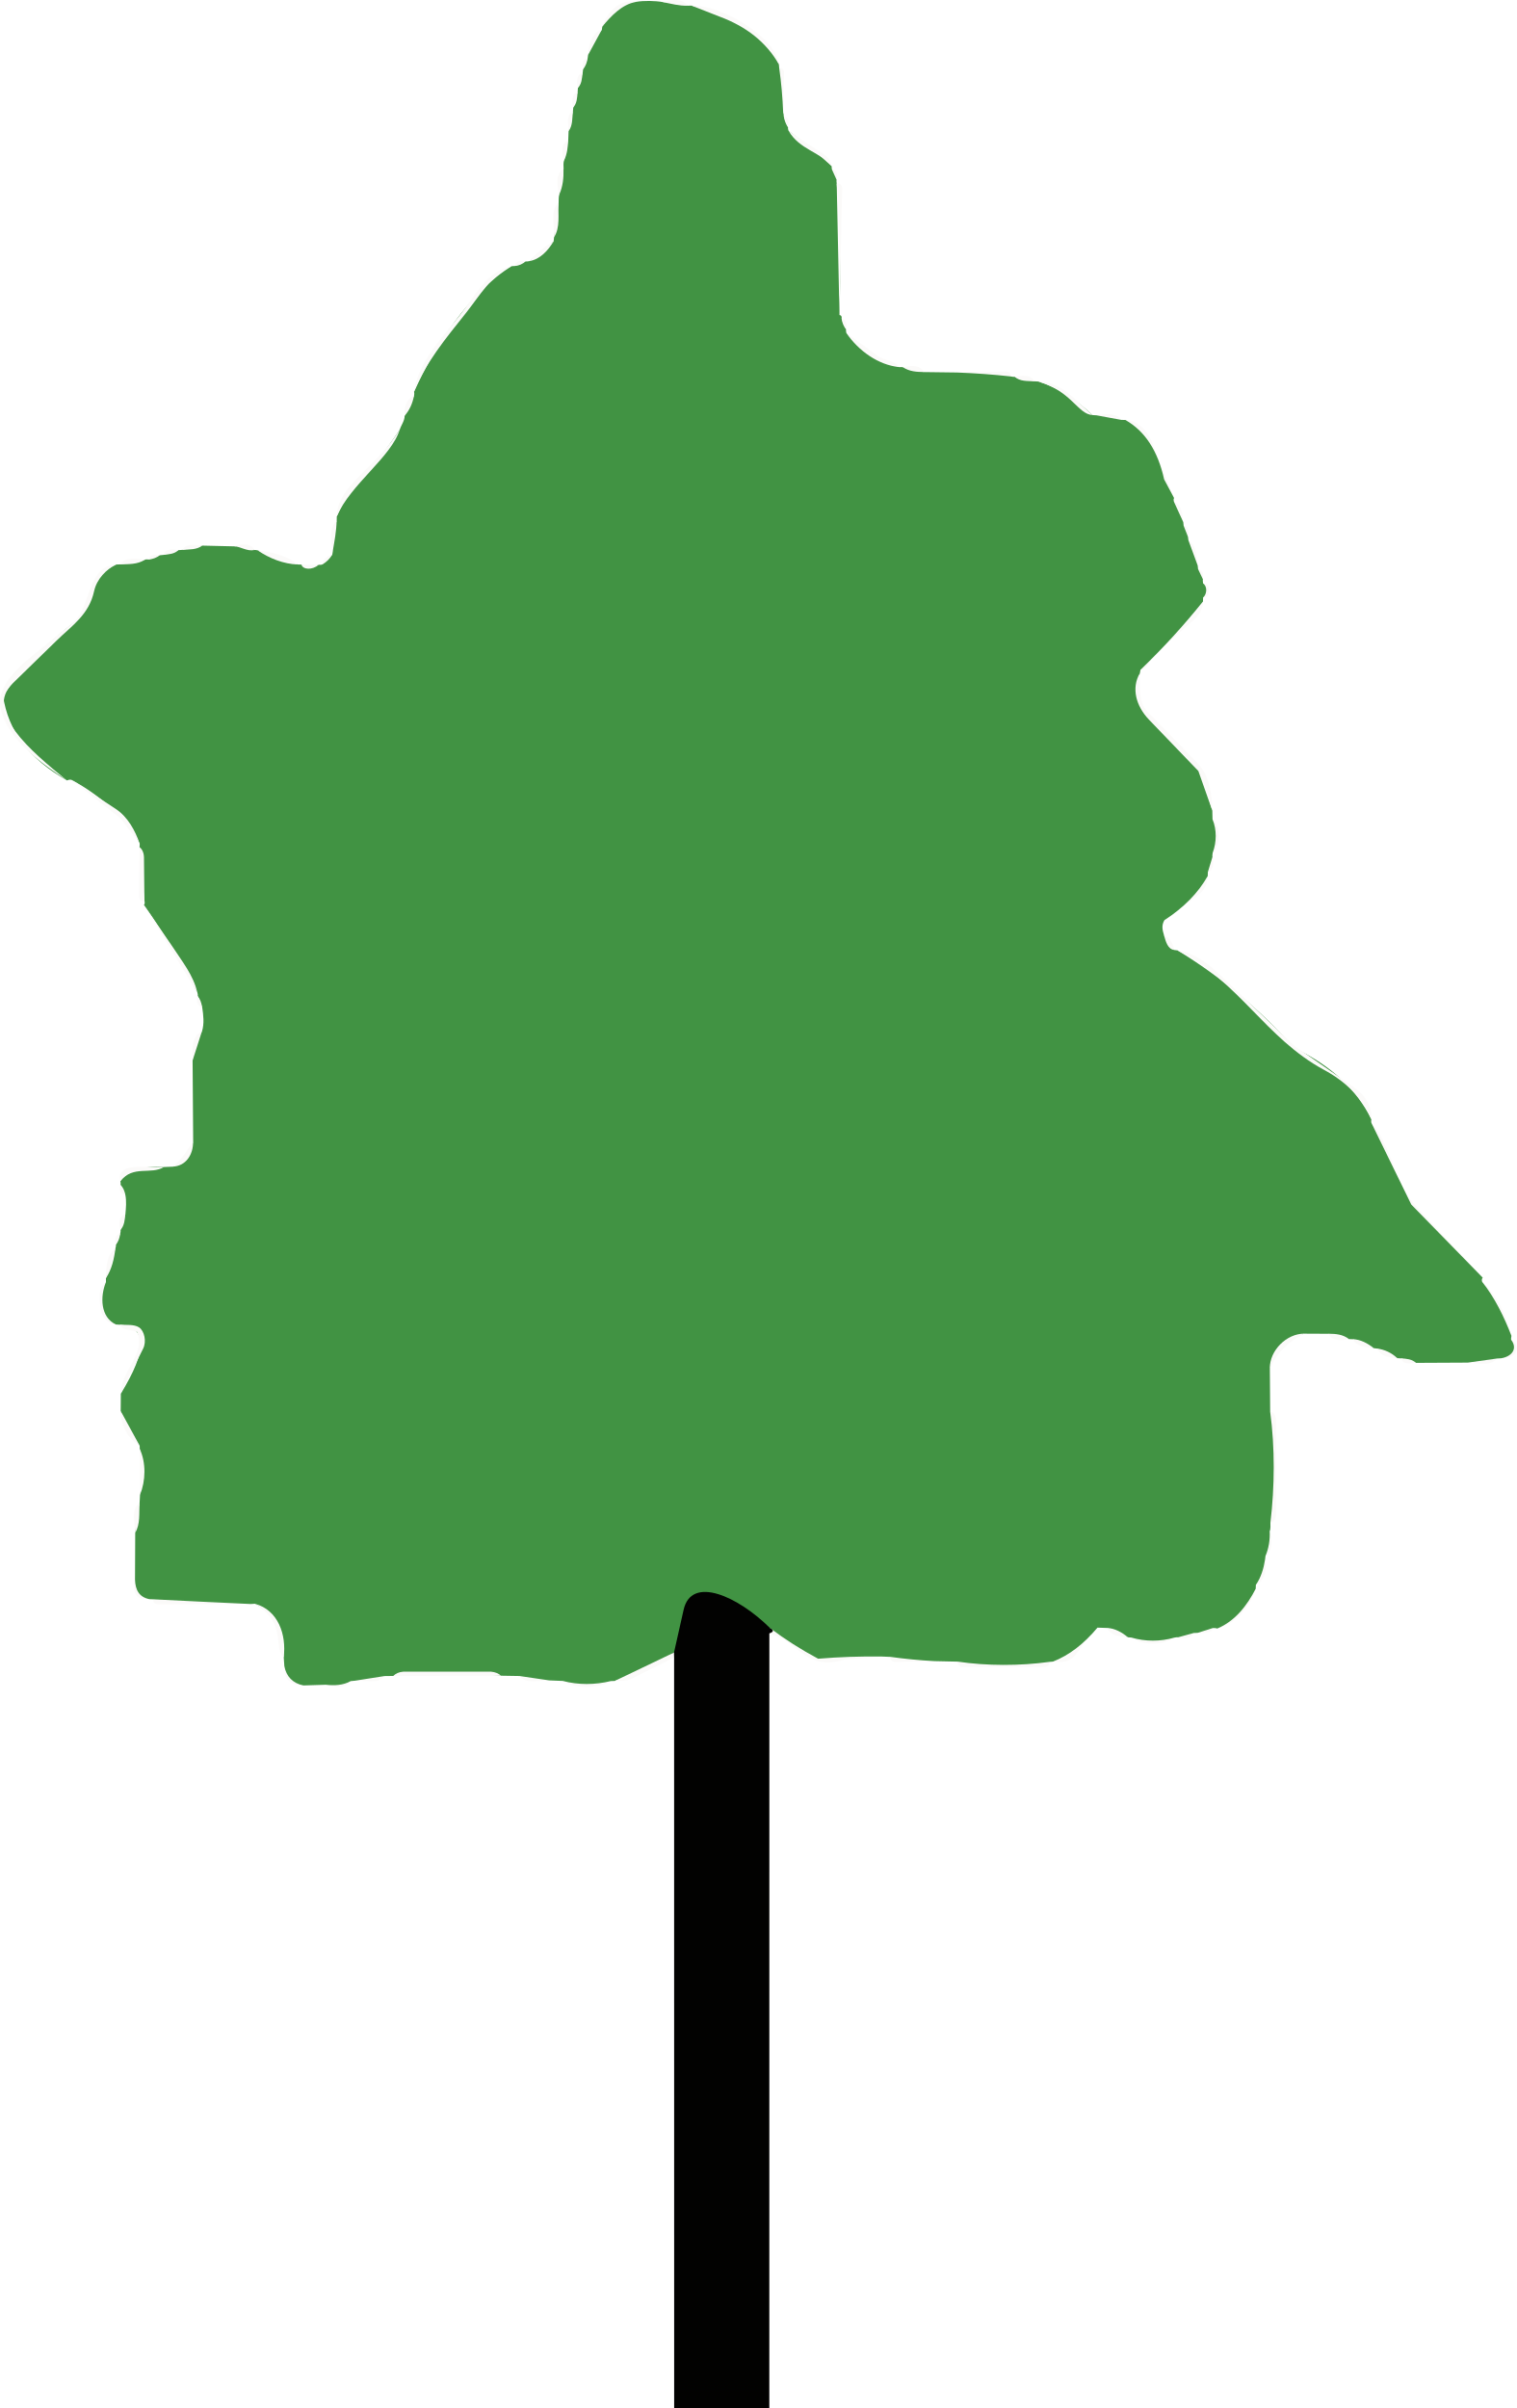
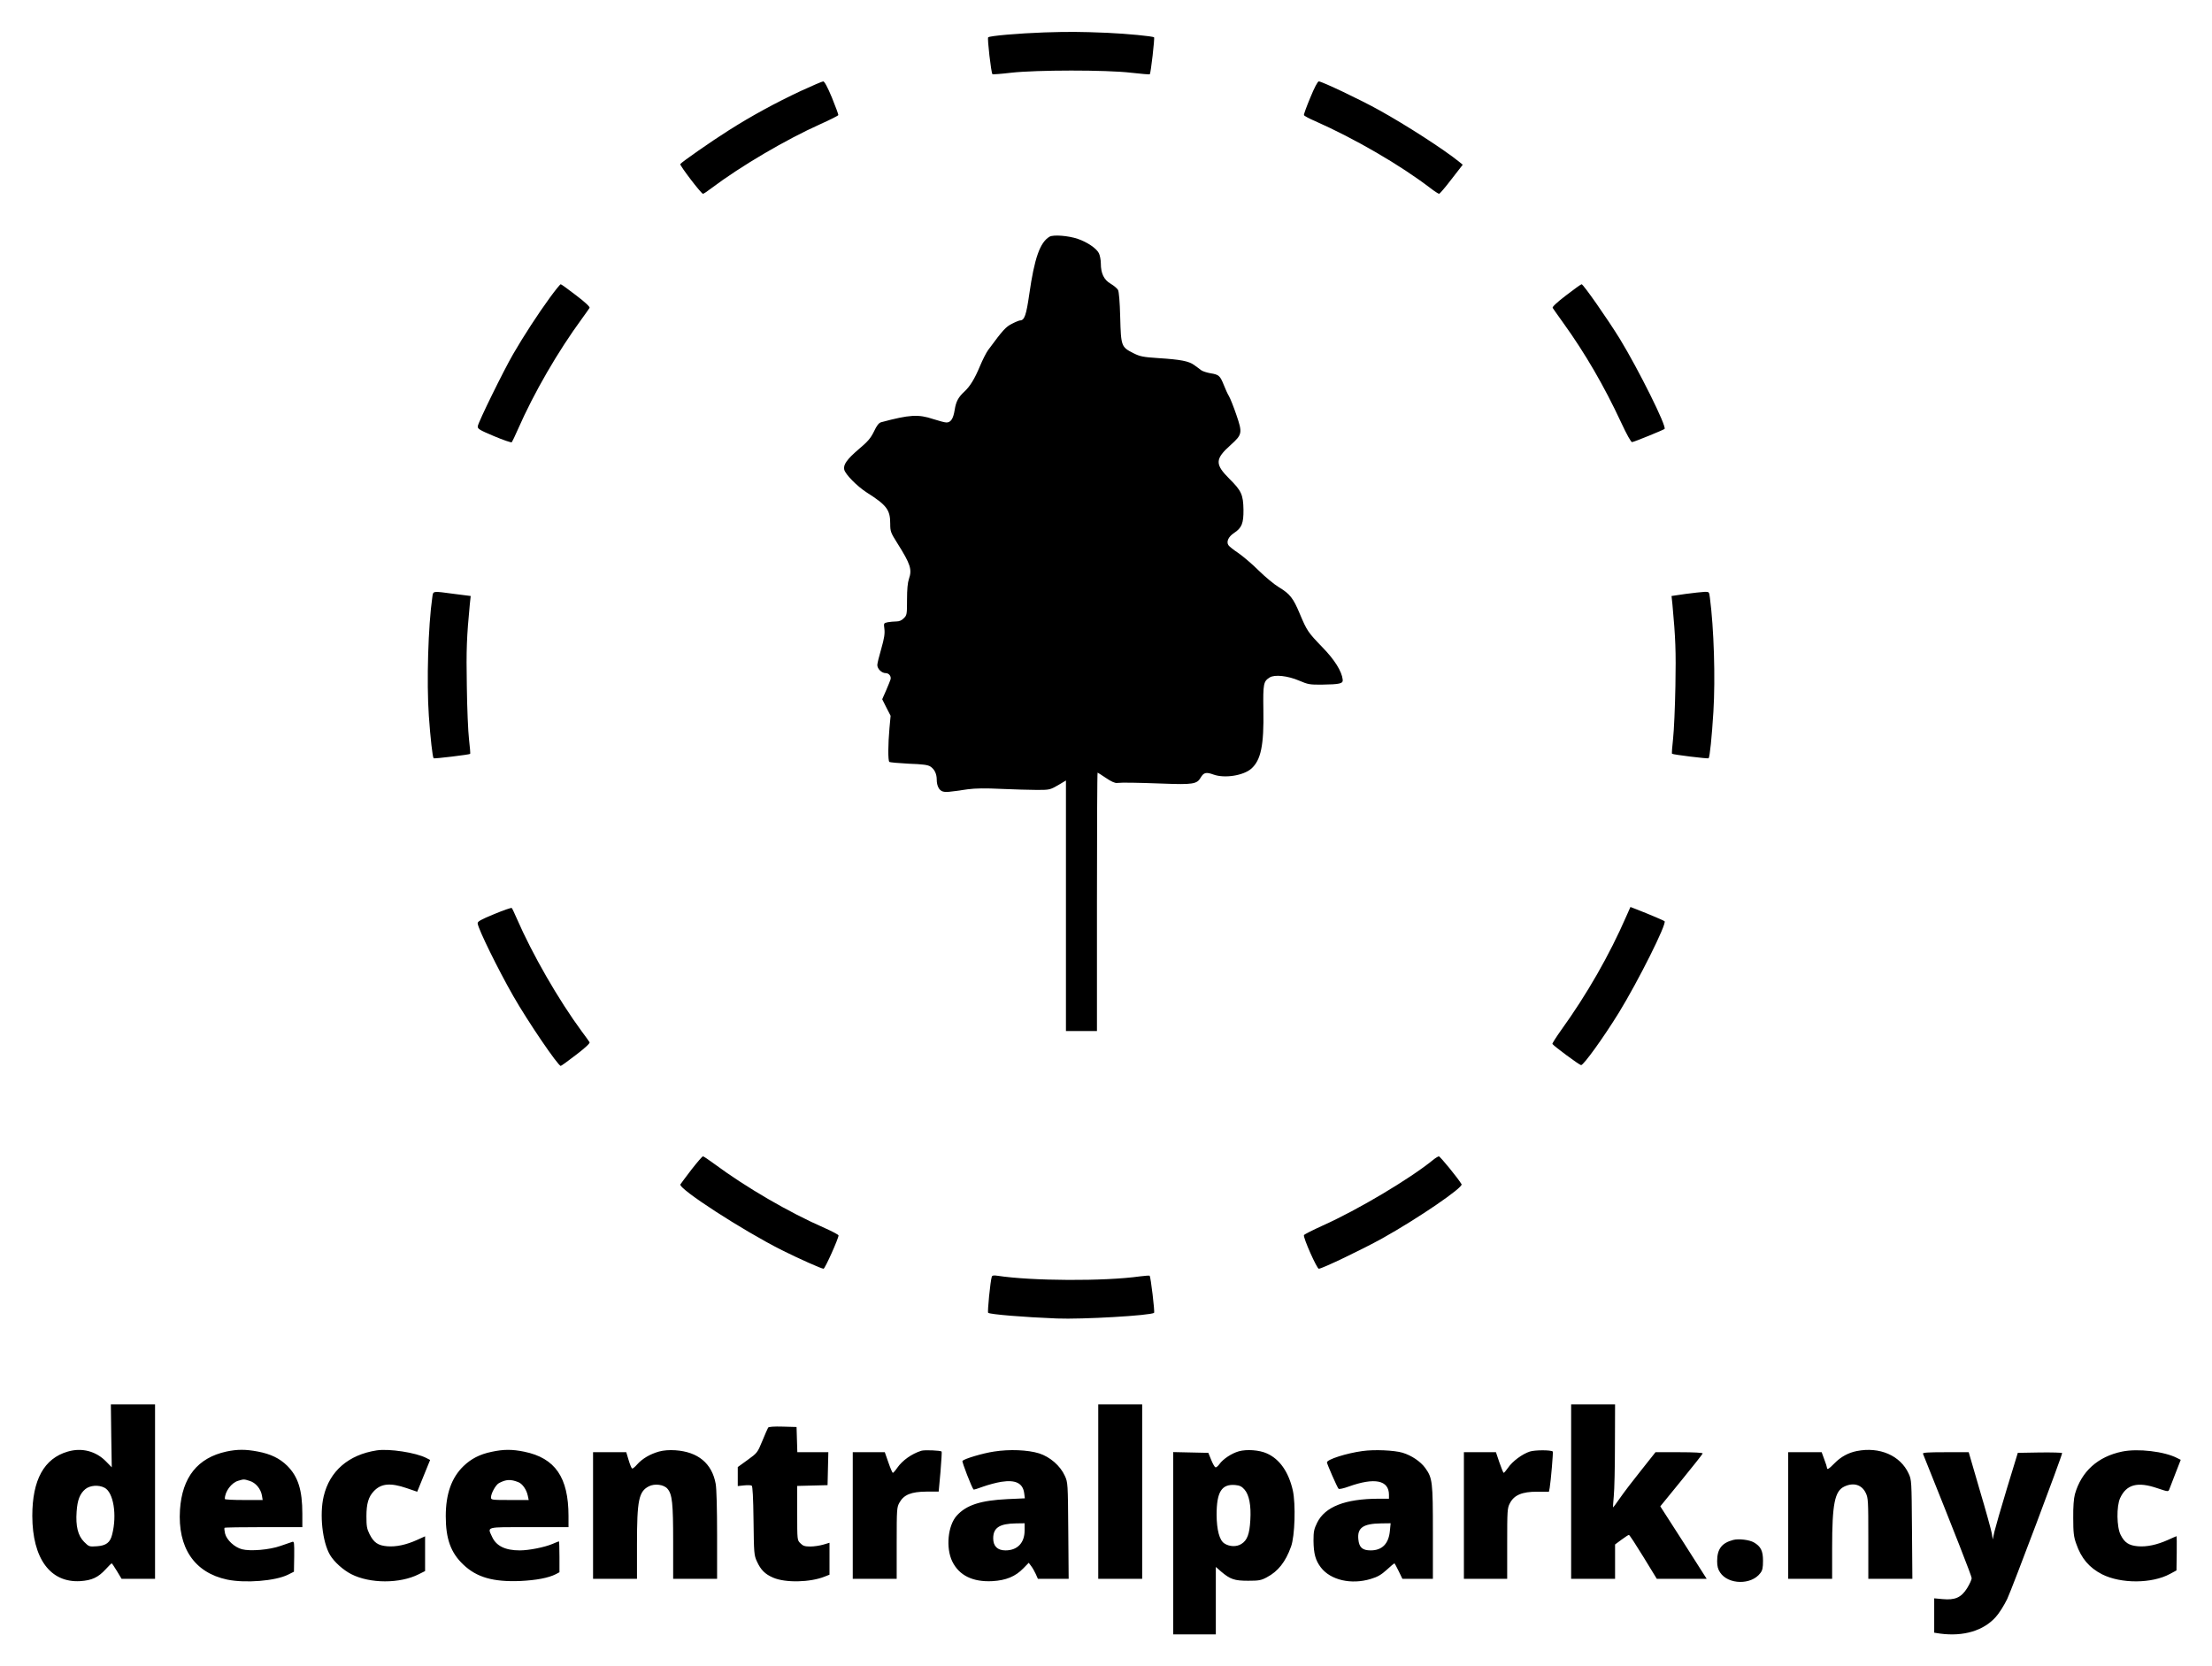
- <svg xmlns="http://www.w3.org/2000/svg" id="Layer_2" data-name="Layer 2" viewBox="0 0 629.4 999.19">
-   <defs>
-     <style>
-       .cls-1 {
-         fill: #fbfaf9;
-       }
- 
-       .cls-2 {
-         fill: #020201;
-       }
- 
-       .cls-3 {
-         fill: #419343;
-       }
-     </style>
-   </defs>
-   <g id="Layer_1-2" data-name="Layer 1">
-     <g>
-       <path class="cls-1" d="M527.16,631.77l-.1-45.96c1.56.09,2.41,1.53,2.41,3.85v38.26c0,2.32-.85,3.76-2.31,3.85Z" />
-       <path class="cls-1" d="M104.05,665.58l-38.33.13c-1.48,0-2.33-1.08-2.03-2.08l36.09.03c2.1,0,3.55.87,4.27,1.92Z" />
-       <path class="cls-1" d="M435.31,689.62c.35,1.02-.51,2.08-2.01,2.08l-33.83.02c-1.46,0-2.28-1.33-2.04-2.22l37.88.12Z" />
-       <path class="cls-1" d="M419.31,156.17c-7.37-.56-15.01,1.27-22.2-1.62l20.24-.38c1.48-.03,2.28.91,1.95,1.99Z" />
-       <path class="cls-1" d="M253.44,697.57c-5.51,3.13-14.46,3.32-19.91-.06l19.91.06Z" />
-       <path class="cls-1" d="M325,46.8c-2.78-5.68-1.06-12.34-1.64-18.5,1.09-.38,2.02.41,1.99,1.89l-.35,16.61Z" />
-       <path class="cls-1" d="M487.27,679.52c-4.71,3.31-13.07,3.32-17.77-.02l17.77.02Z" />
-       <path class="cls-1" d="M387.77,689.29l-16.32.35c-1.49.03-2.19-1.2-1.94-2.1,6.09.25,12.69-1.03,18.26,1.76Z" />
-       <path class="cls-1" d="M365.84,687.38l-15.47,1.24c-16,5.16-18.86-7.62-31.13-10.86l.29-2.18c3.89,1.2,7.86,3.36,11.32,6.78,11.78,11.68,22.11-.63,34.99,5.02Z" />
-       <path class="cls-1" d="M503.2,353.86l-.07-13.91c3.53,3.17,3.35,10.64.07,13.91Z" />
-       <path class="cls-1" d="M48.09,549.58c-4.02-.25-6.09-3.87-6.43-6.97-.47-4.23-.87-8.42,2.28-10.6-.06,6.36-1.37,13.37,4.15,17.57Z" />
-       <path class="cls-1" d="M621.18,563.71c-2.88,3.58-8.08,1.68-12.11,1.7,3.55-2.22,8.03-1.47,12.11-1.7Z" />
-       <path class="cls-1" d="M159.53,695.5c-2.71,3.56-8.32,1.56-12.31,1.93,3.41-2.54,8.13-1.87,12.31-1.93Z" />
-       <path class="cls-1" d="M227.88,697.28c-4.04-.17-9.51,1.84-12.3-1.81,4.15.07,8.68-.5,12.3,1.81Z" />
-       <path class="cls-1" d="M525.12,645.64c.42-3.5.15-7.07,1.75-10.28.87,3.43,1.46,8.3-1.75,10.28Z" />
-       <path class="cls-1" d="M145.51,697.59c-2.11,3.08-6.86,2.53-10.34,1.51,3.44-.11,6.71-1.17,10.34-1.51Z" />
-       <path class="cls-1" d="M465.28,174.22c-3.49-.08-7.41.05-10.32-1.9,3.44-.64,8.2-1.17,10.32,1.9Z" />
-       <path class="cls-1" d="M487.18,206.63c-10.65-11.15-7.05-26.67-20.2-32.38,4.62.11,9,4.04,11.03,9.17l9.17,23.21Z" />
-       <path class="cls-1" d="M455.41,675.38c-8.52,6.7-7.39,15.91-18.47,14.09,11.49-3.05,11.55-14.33,18.47-14.09Z" />
-       <path class="cls-1" d="M495.29,677.62c-.81,2.47-4.27,2.44-6.46,1.78,1.74-1.53,4.14-1.66,6.46-1.78Z" />
-       <path class="cls-1" d="M503.27,675.54c-.65,2.55-4.14,1.87-6.22,1.98,1.55-1.73,3.91-2.15,6.22-1.98Z" />
-       <path class="cls-1" d="M61.98,663.57c-1.99-.07-4.49-.22-5.47-1.75-1.36-2.13-.51-4.38-.51-6.33,1.22,3.21,3,6.26,5.97,8.08Z" />
-       <path class="cls-1" d="M521.13,657.63c.14-3.66,1.92-7.3,3.81-10.5.8,3.98.06,8.61-3.81,10.5Z" />
-       <path class="cls-1" d="M622.87,563.61c3.23-1.23,5.17-4.28,4.18-7.66,2.51,1.2,3.08,4.25,1.32,6-1.61,1.61-3.57,1.55-5.5,1.65Z" />
-       <path class="cls-1" d="M615.25,530.16l-30.5-29.77-15.66-34.38c7.25,7.26,10.28,25.66,18.1,34.05l28.07,30.1Z" />
-       <path class="cls-1" d="M501.2,361.85c.07-2.31.24-4.69,1.91-6.3.61,2.16.59,5.58-1.91,6.3Z" />
-       <path class="cls-1" d="M499.21,247.93v-5.85c2.06-.09,2.36,1.19,2.36,2.93s-.29,3.03-2.36,2.92Z" />
-       <path class="cls-1" d="M496.97,234.63c-2.51-2.87-3.34-6.69-3.84-10.47,3.37,2.24,3.42,6.73,3.84,10.47Z" />
-       <path class="cls-1" d="M490.99,216.66c-2.02-2.42-3.25-5.37-3.89-8.49,3.34,1.38,3.55,5.18,3.89,8.49Z" />
-       <path class="cls-1" d="M492.93,222.71c-1.01-1.3-1.62-2.88-1.79-4.57,2.11.12,2.37,2.91,1.79,4.57Z" />
-       <path class="cls-1" d="M499.14,240.38c-1.23-1.04-1.82-2.61-2.01-4.24,2.06.03,2.5,2.57,2.01,4.24Z" />
-       <path class="cls-1" d="M473.22,277.94c1.52-8.65,17.95-14.78,25.95-28.37-.07,3.4-1.52,5.69-4.14,7.98l-16.2,14.23c-1.66,1.46-2.47,6.2-5.61,6.15Z" />
-       <path class="cls-1" d="M483.17,381.81c4.15-7.04,13.15-8.83,17.98-18.34-.1,3.03-1.17,5.88-4.15,8.11l-13.83,10.23Z" />
-       <path class="cls-1" d="M627.16,554.3l-12.11-22.34c6.31,5.38,10.16,14.39,12.11,22.34Z" />
-       <path class="cls-1" d="M505.1,675.75c6.85-3.95,11.31-10.25,15.97-16.54-2.13,7.24-8.56,14.94-15.97,16.54Z" />
-       <path class="cls-1" d="M125.91,699.38c-2.49.08-5.01-.58-6.52-2.48-1.28-1.61-1.27-3.6-1.41-5.56,1.72,3.49,4.49,6.24,7.93,8.04Z" />
-       <path class="cls-1" d="M347.16,74.62c-1.13-1.16-1.81-2.72-1.97-4.37,2.13,0,2.52,2.68,1.97,4.37Z" />
-       <path class="cls-3" d="M275.1.9c3.46-.18,7.13-.2,10.29,1.47l1.54-.04c14.31,3.18,29.98,10.1,36.27,24.37l.15,1.61c.84,5.94,1.38,12.11,1.64,18.5.21.43.19,1,.25,1.45l1.77,4.6c-.11.36.07,1.11.22,1.43,6.32,4.61,12.26,9.48,17.83,14.61l.13,1.37,1.97,4.37c-.15.45.04,1.17.05,1.63,1.32,17.72,1.7,35.87,1.14,54.46.95.12.97.93.88,1.48l1.85,4.49c-.12.43.06,1.1.14,1.51,6.19,6.61,13.27,11.36,21.87,14.12.59.06,1.31-.13,1.69.12l8.65,1.94,13.69.18c7.58.29,14.98.83,22.2,1.62.48.04,1.18.28,1.73.15l8.26,1.89,1.6.09c8.07,2.61,15.53,7.24,22.4,13.91l1.66.1,10.32,1.9,1.7.04c8.09,4.56,13.45,12.77,16.07,24.64l4.13,7.74c-.31.51-.16,1.09-.07,1.53l3.89,8.49.15,1.49,1.79,4.57.19,1.45,3.84,10.47.17,1.5,2.01,4.24c-.15.52.07,1.23.07,1.7,1.87,1.27,1.59,4.54,0,5.85l-.04,1.64c-7.94,9.91-16.59,19.36-25.95,28.37l-.25,1.43c-1.31,5.02-1.34,10.2,1.35,14.81l23.7,25.25s1.67,5.63,5.02,16.89l.08,3.63c1.82,4.41,1.72,9.46.07,13.91,0,.46-.23,1.17-.09,1.69l-1.91,6.3-.05,1.62c-3.92,6.99-9.91,13.1-17.98,18.34-1.28,2.17-.83,4.06-.16,6.29l4.26,6.09,1.36.17c17.73,10.76,33.94,24.28,48.62,40.55,15.12,7.3,25.72,17.15,31.79,29.54-.03.43-.15,1.12.05,1.55l16.52,33.81,29.64,30.34c-.5.55-.4,1.39-.19,1.79,5.28,6.63,9.04,14.45,12.11,22.34-.02.42-.24,1.21-.11,1.66,2.85,3.81.16,6.96-4.18,7.66l-1.7.1-12.11,1.7-21.52.11-6.15-1.86-1.63-.1-8.32-3.97-1.42-.18-8.63-3.7-1.66-.06-8.39-2.2-10.06-.05c-7.21,1.8-12.6,7.14-14.37,14.36l.14,18.06c2.01,14.9,1.88,31.13.1,45.96,0,1,.13,2.74-.3,3.59.16,3.69-.42,7.11-1.75,10.28l-.18,1.49c-.58,3.71-1.66,7.38-3.81,10.5l-.06,1.58c-3.54,6.95-8.56,13.46-15.97,16.54-.57-.26-1.41-.18-1.84-.21l-6.22,1.98-1.75.09-6.46,1.78c-.49-.15-1.16.13-1.56.13-5.76,1.67-11.99,1.67-17.77-.02l-1.48-.14-8.64-3.85-3.97-.14c-5.72,6.84-11.88,11.53-18.47,14.09l-1.63.14c-12.06,1.66-25.83,1.67-37.88-.12l-9.66-.21c-6.29-.35-12.38-.94-18.26-1.76l-3.67-.15c-8.8-.12-17.59.18-26.35.91-7.12-3.81-13.77-8.05-19.95-12.71l-4.45,1.27c-16.61-13.69-28.85-21.26-30.92,7.12l-4.49,1.76c-6.83,5.29-16.03,9.39-24.59,11.78l-1.65.06c-6.5,1.58-13.42,1.66-19.91-.06l-5.64-.23-12.3-1.81-7.68-.13c-14.62-1.34-30.08-1.44-44.7.1l-3.67.05-12.31,1.93-1.71.16c-3.15,1.78-6.84,1.9-10.34,1.51l-9.26.29c-4.37-.87-7.14-3.69-7.93-8.04l-.25-3.66c-.15-10.7-4.14-18.1-11.96-22.2l-1.71.11c-13.49-.61-26.94-1.26-40.36-1.95l-1.72-.06c-4.35-.89-5.8-3.89-5.97-8.08l.09-19.48c.12-4.2.72-8.28,1.81-12.22l.19-3.52c1.17-6.32,1.23-12.81-.13-19.1,0-.41.06-1.14-.12-1.48-3.87-3.9-6.41-8.93-7.78-14.21l.06-7.2c11.09-18.04,10.98-27.57-.35-28.59l-1.68-.1c-6.48-3-6.61-11.59-4.15-17.57v-1.65s3.95-12.39,3.95-12.39c.04-.37.32-1.01.18-1.45l1.79-4.57c.04-.41.29-1.11.13-1.58l2.02-6.51c.25-2.7.5-5.31,0-8.01l-2.04-4.21c.14-.42.05-1.11-.04-1.53,3.23-4.5,9.28-6.46,18.14-5.87l3.53-.14c4.74-1.65,7.09-5.64,8.54-10.24l-.24-33.7c.14-4.64,1.45-8.73,3.93-12.29.96-3.19.55-6.71.05-9.96l-1.86-4.65c.13-.41-.06-1.09-.15-1.48-6.65-12.51-14.04-24.62-22.17-36.32.56-.55.25-1.22.25-1.66-.83-7.16-1.52-14.6-2.06-22.34,0-.45.17-1.17-.01-1.7-6.55-10.78-15.88-19.47-28.01-26.06-.3-.18-.97-.37-2.09.13-15.67-8.82-24.52-20.57-26.55-35.25,8.37-11.66,18.61-22.09,30.74-31.3l3.92-6.03c1.78-8.57,5.89-14.24,12.33-17.01l1.56-.06,10.33-1.92c.4-.26,1.21-.08,1.62-.11l4.58-1.75,1.49-.16,6.24-1.97,1.71-.12,8.23-1.76,13.29.31c2.81-.39,5.75.15,8.25,1.53.41-.09.98.08,1.42.13l16.57,5.86,1.55.06c2.25,1.36,4.84.85,7.21.07.43.03,1.08.05,1.44-.14l4.15-4.09.23-1.34c-.33-4.38.21-8.61,1.61-12.68l.03-1.77,4.1-8.92c8.29-8.46,15.65-17.54,22.07-27.24.5-1.69,2.04-3.65,1.98-5.63l3.93-8.38c.08-.45.14-1.19-.03-1.57,8.37-18.69,23.01-41.34,40.47-52.14l1.44-.1,4.44-1.91c.42.14,1.14-.04,1.55-.11l10.03-8.16.17-1.69,1.91-14.34c.06-1.04-.07-2.62.33-3.51-.17-3.7.4-7.21,1.73-10.54-.02-.97-.19-2.67.23-3.53l1.7-8.47.14-3.64,1.8-8.24.14-1.63,1.82-6.38.11-1.72,1.98-6.24.17-1.5,1.87-4.49.19-1.39c.93-4.2,2.85-7.73,5.75-10.57.02-.39.08-1.13.29-1.42,2.93-5.33,7.48-10.02,13.84-10.1,3.24-.58,7.94-.49,11.24.1Z" />
-       <path class="cls-2" d="M319.54,675.58c1.65.85,1.52,1.58-.29,2.18l-.02,321.43h-39.48s-.02-311.44-.02-311.44c-1.66-.54-1.65-1.21-.05-2.02l3.99-17.75c3.23-14.39,22.56-5.62,35.88,7.6Z" />
-       <path class="cls-1" d="M348.34,130.71l-1.14-54.46c1.12-.42,2.26.46,2.25,2l-1.11,52.46Z" />
-       <path class="cls-1" d="M207.9,695.34l-44.7.1c.85-.93,2.23-1.64,4.24-1.8h36.22c1.99.18,3.37.86,4.24,1.7Z" />
-       <path class="cls-1" d="M59.93,373.8c-1.22.41-2.2-.41-2.19-1.94l.13-20.4c.96.75,1.84,2.2,1.87,4.29l.19,18.04Z" />
-       <path class="cls-1" d="M58.1,620.28l-.13-19.1c2.69,5.77,2.51,13.24.13,19.1Z" />
-       <path class="cls-1" d="M48.19,234.25c-4.01,1.91-8.03,5.99-9.13,11.01-2.14,9.8-8.94,14.09-15.66,20.63l-18.12,17.66c-11.97,11.67,7.36,27.99,22.47,40.28-9.61-6.53-24.57-16.51-27.48-29.82-2.27-10.36,10.28-19.56,16.27-24.44l13.69-11.14c7.6-6.19,5.84-23.74,17.96-24.19Z" />
-       <path class="cls-1" d="M139.71,214.35c.25-13.03,16.44-20.13,26.17-36.17-3.4,11.46-20.43,22.69-26.17,36.17Z" />
-       <path class="cls-1" d="M68.05,484.24c-5.41,3.38-12.74-.93-18.14,5.87-1.79-7.9,9.92-5.55,18.14-5.87Z" />
-       <path class="cls-1" d="M229.86,98.5c.46-4.65-1.87-10.93,1.91-14.34-.26,4.85.8,10.26-1.91,14.34Z" />
-       <path class="cls-1" d="M117.72,687.68c-4.54-4.13,1.63-13.8-11.96-22.2,9.65,2.56,13.17,12.79,11.96,22.2Z" />
-       <path class="cls-1" d="M56.1,636.02c.02-4.06-2.06-9.52,1.81-12.22-.23,4.14.35,8.61-1.81,12.22Z" />
-       <path class="cls-1" d="M503.05,336.32l-5.79-16.4-20.49-21.31c-5.36-5.57-7.41-13.08-3.8-19.24.27,4.77-.91,11.73,3.1,15.86l20.76,21.31c5.2,5.34,6.07,13.24,6.21,19.79Z" />
-       <path class="cls-1" d="M138.07,228.8c-.73-4.22-1.66-9.68,1.61-12.68-.08,4.28-.91,8.57-1.61,12.68Z" />
-       <path class="cls-1" d="M60.08,232.28c-3.07,1.99-6.76,1.79-10.33,1.92,2.09-3.08,6.87-2.55,10.33-1.92Z" />
-       <path class="cls-1" d="M50.12,578.28c.08-9.64,10.59-16.47,6.75-25.6-1.78-.85-6.48-.66-7.09-2.99,2.46.15,5.89-.25,7.95,1.12,2.2,1.47,3.12,5.81,1.7,8.72l-9.3,18.75Z" />
-       <path class="cls-1" d="M232.1,80.65c-.98-3.48-1.72-8.53,1.73-10.54.09,3.65-.24,7.21-1.73,10.54Z" />
-       <path class="cls-1" d="M285.39,2.37c-3.68.11-6.97-.87-10.29-1.47,3.45-1.13,8.3-1.71,10.29,1.47Z" />
-       <path class="cls-1" d="M83.95,226.4c-2.35,1.76-5.4,1.56-8.23,1.76,1.51-3.03,5.4-1.83,8.23-1.76Z" />
-       <path class="cls-1" d="M105.5,228.24c-2.97.65-5.69-1.47-8.25-1.53,2.73-1.17,7.05-1.44,8.25,1.53Z" />
-       <path class="cls-1" d="M79.88,440.17c-.03-4.62-.8-9.7,3.93-12.29l-3.93,12.29Z" />
-       <path class="cls-1" d="M429.3,158.22c-2.9-.16-6.08.12-8.26-1.89,2.75-.65,6.85-.91,8.26,1.89Z" />
-       <path class="cls-1" d="M559.74,555.63c-2.85.71-7.09.94-8.39-2.2,2.95.01,5.91.26,8.39,2.2Z" />
-       <path class="cls-1" d="M383.42,154.38c-3.02-.04-5.99-.2-8.65-1.94,2.89-.82,7.2-1.16,8.65,1.94Z" />
-       <path class="cls-1" d="M235.9,54.48c.11-2.75-1.12-6.83,1.8-8.24-.25,2.84-.03,5.91-1.8,8.24Z" />
-       <path class="cls-1" d="M234.06,66.59c-1-2.82-1.31-7.11,1.7-8.47-.12,2.99-.4,5.8-1.7,8.47Z" />
-       <path class="cls-1" d="M323.21,26.7c-5.3-9.3-13.7-15.75-24.54-19.78l-11.73-4.6c12.87-.37,35.25,13.52,36.27,24.37Z" />
-       <path class="cls-1" d="M263.86.8c-5.84,1.05-10.22,5.81-13.84,10.1,1.83-5.79,7.25-11.57,13.84-10.1Z" />
-       <path class="cls-1" d="M279.73,687.74l-17.53,8.77c-2.47,1.24-5.11.92-7.11.99l24.59-11.78.05,2.02Z" />
-       <path class="cls-1" d="M373.09,152.32c-8.53-.84-16.84-6.7-21.87-14.12l12.85,9.36c2.85,2.16,7.45,1.97,9.02,4.76Z" />
-       <path class="cls-1" d="M237.84,44.61c-.64-2.13-.67-5.62,1.82-6.38-.14,2.3-.25,4.71-1.82,6.38Z" />
-       <path class="cls-1" d="M587.55,565.51c-2.12.01-5.34,1.07-6.15-1.86,2.22.14,4.51.3,6.15,1.86Z" />
-       <path class="cls-1" d="M541.29,553.38c-6.76,3.37-11.06,7.58-14.37,14.36-.06-7.37,6.92-14.4,14.37-14.36Z" />
-       <path class="cls-1" d="M239.77,36.5c-.63-2.12-.6-5.67,1.98-6.24-.26,2.25-.34,4.65-1.98,6.24Z" />
-       <path class="cls-1" d="M43.96,530.36c.04-4.39.22-9.57,3.93-12.39-.51,4.36-1.5,8.74-3.93,12.39Z" />
-       <path class="cls-1" d="M49.98,510.37c-.77-2.29-.76-5.76,2.02-6.51-.22,2.37-.39,4.69-2.02,6.51Z" />
-       <path class="cls-1" d="M453.3,172.22c-6.05-.35-8.77-10.02-22.4-13.91,5.32.3,9.58,2.24,14.04,6.27l8.37,7.64Z" />
-       <path class="cls-1" d="M71.58,484.1c3.78-2.59,5.75-6.57,8.54-10.24.04,5.22-2.9,10.01-8.54,10.24Z" />
-       <path class="cls-1" d="M132.25,234.37c-2.73,2.27-6.47,2.05-7.21-.07l7.21.07Z" />
-       <path class="cls-1" d="M123.49,234.24c-5.86-.23-11.69-2.52-16.57-5.86,5.74.68,12.12,2.06,16.57,5.86Z" />
-       <path class="cls-1" d="M74.01,228.28c-1.6,1.62-3.99,1.72-6.24,1.97.57-2.57,4.13-2.6,6.24-1.97Z" />
-       <path class="cls-1" d="M66.28,230.41c-1.28,1-2.9,1.62-4.58,1.75.27-2.04,2.92-2.26,4.58-1.75Z" />
-       <path class="cls-1" d="M167.86,172.55c-.09-3.34.62-6.93,3.93-8.38-.56,3.1-1.8,6.04-3.93,8.38Z" />
-       <path class="cls-1" d="M57.86,349.77l-7.9-10.22-20.12-15.85,18.16,11.94c5.11,3.36,8.13,9.18,9.85,14.13Z" />
-       <path class="cls-1" d="M81.85,411.77l-22.17-36.32,11.56,16.87c4.29,6.58,9.04,12.35,10.61,19.45Z" />
-       <path class="cls-1" d="M487.26,394.19c-2.77-.35-3.5-3.55-4.26-6.09,2.54,1.08,3.81,3.52,4.26,6.09Z" />
-       <path class="cls-1" d="M569.03,464.46c-3.71-8.94-10.58-15.65-19.73-20.59-24.22-13.08-35.11-36.68-60.68-49.51,6.76.85,12.53,5.29,17.96,10.47l30.58,29.19,24.77,17.21c4.63,3.21,7.48,7.92,7.11,13.23Z" />
-       <path class="cls-1" d="M83.86,417.91c-2.1-.4-2.43-2.87-1.86-4.65,1.1,1.33,1.6,2.93,1.86,4.65Z" />
-       <path class="cls-1" d="M52,495.85c-2.08-.21-2.66-2.42-2.04-4.21,1.21,1.11,1.75,2.62,2.04,4.21Z" />
-       <path class="cls-1" d="M171.77,162.61c1.84-12.21,10.85-21.59,18.79-31.48,6.53-8.13,11.32-18.67,21.67-20.66-8.64,4.05-12.95,11.93-18.97,19.52-8.43,10.63-16.57,20.33-21.5,32.62Z" />
-       <path class="cls-1" d="M48.06,516.53c-.55-1.65-.29-4.42,1.79-4.57-.18,1.69-.74,3.29-1.79,4.57Z" />
-       <path class="cls-1" d="M570.03,559.39c-3.28-.42-7.05-.49-8.63-3.7,3.17.11,6.15,1.72,8.63,3.7Z" />
-       <path class="cls-1" d="M579.77,563.55c-3.31-.21-6.92-.75-8.32-3.97,3.13.4,6.07,1.78,8.32,3.97Z" />
-       <path class="cls-1" d="M57.85,599.69c-4.9-2.6-7.83-8.77-7.78-14.21l7.78,14.21Z" />
-       <path class="cls-1" d="M243.98,22.89c.58-4.3,1.33-9.18,5.75-10.57l-5.75,10.57Z" />
-       <path class="cls-1" d="M468.02,679.37c-3.37-.32-7.05-.64-8.64-3.85,3.19.11,6.19,1.81,8.64,3.85Z" />
-       <path class="cls-1" d="M241.93,28.77c-.6-1.63-.28-4.48,1.87-4.49-.22,1.67-.83,3.23-1.87,4.49Z" />
-       <path class="cls-1" d="M327.01,52.84c-.92-1.33-1.54-2.93-1.77-4.6,2.07.17,2.26,2.97,1.77,4.6Z" />
-       <path class="cls-1" d="M345.06,68.88c-4.8-5.96-13.25-6.69-17.83-14.61l9.58,6.49c3.68,2.59,7.84,3.93,8.25,8.12Z" />
-       <path class="cls-1" d="M351.08,136.68c-.99-1.25-1.67-2.84-1.85-4.49,2.06.12,2.32,2.85,1.85,4.49Z" />
-       <path class="cls-1" d="M219.67,108.35c2.78-3.31,6.31-6,10.03-8.16-2.31,3.79-5.54,7.4-10.03,8.16Z" />
-       <path class="cls-1" d="M218.12,108.46c-1.23,1.06-2.78,1.8-4.44,1.91.03-2.13,2.77-2.46,4.44-1.91Z" />
-       <path class="cls-1" d="M133.7,234.23c.42-2.12,2.02-3.69,4.15-4.09-.94,1.7-2.44,3.18-4.15,4.09Z" />
-     </g>
+ <svg xmlns="http://www.w3.org/2000/svg" viewBox="0 0 1712 1289" preserveAspectRatio="xMidYMid meet" fill="currentColor">
+   <g transform="translate(0,1289) scale(0.1,-0.1)" fill="currentColor" stroke="none">
+     <path d="M8080 12639 c-193 -7 -420 -26 -432 -38 -8 -7 23 -275 33 -285 2 -3 68 2 144 11 195 22 736 23 930 0 77 -9 141 -14 144 -12 8 9 39 280 33 286 -10 9 -210 28 -362 35 -220 9 -295 9 -490 3z M6198 12186 c-194 -91 -382 -193 -558 -305 -135 -85 -365 -246 -375 -261 -6 -9 162 -230 176 -230 5 0 35 20 66 44 226 170 574 375 844 496 74 33 135 64 137 69 2 5 -21 65 -49 135 -36 86 -58 126 -68 126 -9 -1 -86 -34 -173 -74z M10141 12134 c-29 -69 -51 -130 -49 -135 2 -6 41 -27 88 -47 311 -138 658 -340 892 -519 31 -24 61 -43 66 -43 5 0 49 51 96 113 l87 112 -28 23 c-116 94 -410 284 -618 399 -147 82 -445 223 -468 223 -9 0 -35 -50 -66 -126z M8123 11058 c-74 -44 -117 -166 -157 -446 -23 -160 -37 -202 -71 -202 -6 0 -34 -11 -61 -25 -49 -24 -71 -48 -186 -204 -15 -20 -43 -76 -64 -126 -40 -96 -76 -155 -119 -195 -48 -44 -66 -78 -76 -142 -11 -69 -30 -98 -64 -98 -12 0 -58 12 -101 26 -117 39 -183 35 -404 -24 -18 -5 -34 -25 -56 -72 -26 -53 -48 -78 -118 -137 -90 -77 -121 -120 -112 -158 9 -37 100 -129 173 -176 156 -99 183 -135 183 -242 0 -60 3 -69 56 -153 101 -160 114 -202 89 -274 -10 -29 -15 -81 -15 -162 0 -113 -1 -120 -25 -143 -16 -17 -35 -25 -58 -25 -19 0 -49 -3 -66 -6 -32 -7 -32 -7 -26 -53 4 -35 -1 -71 -24 -151 -17 -58 -31 -115 -31 -127 0 -30 34 -63 65 -63 26 0 45 -26 37 -50 -2 -8 -18 -46 -34 -84 l-30 -68 32 -64 33 -64 -9 -97 c-11 -123 -12 -249 -1 -260 5 -4 72 -10 150 -14 110 -4 148 -9 168 -22 32 -21 49 -57 49 -102 0 -47 19 -84 47 -91 25 -7 43 -5 193 17 61 8 135 9 260 3 96 -4 220 -8 275 -8 97 0 102 1 163 36 l62 37 0 -970 0 -969 120 0 120 0 0 1000 c0 550 2 1000 5 1000 2 0 31 -19 64 -41 39 -27 70 -41 86 -39 41 4 137 3 356 -5 231 -9 263 -3 291 45 24 41 42 46 100 25 86 -31 231 -8 292 45 75 66 99 181 94 455 -3 203 1 221 48 251 38 25 141 14 231 -25 66 -28 80 -31 175 -30 139 2 164 8 160 39 -7 64 -63 154 -156 249 -113 117 -121 129 -176 260 -51 122 -76 154 -162 206 -35 21 -104 78 -154 127 -50 50 -122 111 -159 137 -38 25 -73 53 -78 62 -17 27 1 65 43 93 61 40 75 75 74 181 -2 116 -16 147 -109 239 -113 113 -112 153 10 262 90 81 92 93 44 233 -21 62 -47 127 -57 144 -11 18 -29 58 -41 89 -28 70 -38 79 -103 89 -27 5 -60 15 -72 24 -11 9 -36 27 -54 40 -42 30 -103 42 -274 53 -122 8 -145 13 -195 38 -95 48 -97 54 -103 277 -3 123 -10 200 -17 213 -7 12 -32 33 -57 48 -52 30 -76 80 -76 157 0 27 -7 63 -15 79 -19 38 -90 86 -163 111 -73 25 -189 34 -219 17z M4257 10588 c-92 -126 -204 -298 -285 -438 -75 -129 -270 -527 -274 -558 -3 -21 10 -29 126 -78 71 -30 133 -51 137 -47 4 5 25 49 47 99 125 285 310 604 497 859 28 39 54 75 58 82 5 7 -33 43 -104 97 -61 47 -115 86 -119 86 -5 0 -42 -46 -83 -102z M12121 10604 c-72 -55 -109 -90 -104 -97 4 -7 42 -60 84 -119 167 -232 315 -487 444 -764 46 -99 79 -158 87 -156 22 4 242 94 251 102 19 17 -202 461 -346 697 -97 157 -283 423 -296 423 -5 0 -59 -39 -120 -86z M3346 8268 c-32 -220 -45 -657 -27 -918 12 -172 29 -321 37 -329 5 -5 277 28 283 34 2 3 -2 53 -9 112 -7 59 -15 246 -17 414 -5 279 -1 380 23 630 l7 66 -126 16 c-173 23 -164 25 -171 -25z M13046 8293 l-109 -16 7 -66 c24 -260 28 -361 23 -630 -3 -163 -11 -347 -18 -408 -7 -62 -11 -115 -8 -117 6 -7 278 -40 283 -35 9 9 25 165 37 359 16 264 4 646 -27 883 -6 47 -6 47 -42 46 -21 -1 -86 -8 -146 -16z M3825 5815 c-106 -44 -130 -57 -128 -73 5 -44 157 -354 276 -562 110 -193 346 -540 367 -540 4 0 58 39 119 86 71 54 109 90 104 97 -4 7 -30 44 -59 82 -182 247 -384 599 -504 875 -18 41 -35 78 -39 82 -3 4 -64 -17 -136 -47z M12587 5798 c-131 -301 -306 -606 -505 -882 -39 -55 -69 -102 -67 -106 11 -17 208 -163 222 -164 19 -1 172 211 293 407 149 243 373 690 353 707 -8 6 -105 48 -215 91 l-49 19 -32 -72z M5352 3838 c-43 -57 -82 -108 -86 -115 -19 -32 481 -356 785 -509 132 -66 307 -144 323 -144 11 0 116 234 116 258 0 5 -48 31 -107 57 -277 121 -609 315 -851 494 -45 33 -86 61 -91 61 -6 0 -45 -46 -89 -102z M11090 3911 c-181 -147 -581 -385 -851 -506 -79 -36 -145 -69 -147 -75 -7 -19 100 -260 115 -260 25 0 336 149 493 236 274 153 627 394 612 418 -27 46 -166 216 -176 216 -6 -1 -27 -13 -46 -29z M7676 3008 c-11 -33 -35 -273 -28 -279 13 -12 275 -34 532 -44 193 -8 730 23 752 44 7 6 -26 278 -34 287 -3 2 -36 0 -74 -5 -276 -39 -839 -36 -1106 5 -27 4 -39 2 -42 -8z M861 1777 l4 -244 -43 44 c-78 81 -188 110 -297 78 -184 -53 -275 -219 -275 -498 1 -330 139 -518 370 -505 91 6 139 28 198 92 23 25 44 46 46 46 3 0 21 -27 41 -60 l36 -60 130 0 129 0 0 675 0 675 -171 0 -171 0 3 -243z m-52 -402 c69 -35 98 -210 59 -362 -15 -62 -46 -86 -118 -91 -59 -4 -61 -4 -99 34 -48 48 -66 122 -58 234 6 90 25 138 67 174 37 30 103 35 149 11z M8500 1345 l0 -675 170 0 170 0 0 675 0 675 -170 0 -170 0 0 -675z M12160 1345 l0 -675 170 0 170 0 0 133 0 133 50 37 c27 20 53 37 57 37 5 0 55 -77 112 -170 l104 -170 193 0 193 0 -179 281 -180 280 163 200 c89 109 164 204 165 209 2 6 -64 10 -181 10 l-184 0 -111 -140 c-62 -77 -135 -173 -164 -215 -28 -41 -53 -74 -54 -72 -1 1 2 40 6 87 5 47 9 226 9 398 l1 312 -170 0 -170 0 0 -675z M5945 1840 c-4 -6 -24 -52 -45 -103 -37 -90 -39 -93 -114 -147 l-76 -55 0 -74 0 -73 48 5 c27 3 54 2 60 -2 7 -4 12 -93 14 -271 3 -252 4 -267 26 -315 30 -66 63 -99 126 -126 94 -41 286 -37 398 8 l38 15 0 124 0 123 -47 -14 c-27 -8 -72 -15 -101 -15 -43 0 -58 5 -77 25 -25 24 -25 24 -25 234 l0 210 118 3 117 3 3 128 3 127 -120 0 -120 0 -3 98 -3 97 -107 3 c-67 2 -109 -1 -113 -8z M1752 1655 c-223 -49 -342 -199 -359 -450 -19 -294 111 -487 365 -541 141 -29 372 -11 471 38 l46 23 2 118 c1 107 0 118 -15 113 -9 -3 -50 -17 -90 -31 -87 -31 -235 -43 -300 -26 -58 16 -117 71 -130 121 -5 21 -7 42 -4 45 3 3 140 5 304 5 l298 0 0 103 c0 185 -33 288 -117 372 -59 58 -128 91 -227 110 -94 18 -160 18 -244 0z m180 -227 c47 -14 86 -61 95 -112 l6 -36 -147 0 c-80 0 -146 3 -146 8 0 57 51 126 104 141 43 13 44 13 88 -1z M2915 1664 c-218 -34 -364 -160 -410 -356 -33 -140 -10 -352 49 -453 32 -54 102 -117 165 -149 145 -74 376 -74 521 -1 l50 25 0 135 0 134 -62 -28 c-84 -38 -163 -55 -232 -49 -70 6 -103 28 -136 94 -21 42 -24 63 -24 139 0 96 16 150 57 193 56 60 128 67 254 24 l82 -28 50 123 50 123 -29 15 c-81 42 -289 74 -385 59z M3805 1653 c-92 -19 -159 -54 -218 -111 -92 -89 -137 -215 -137 -387 0 -176 39 -284 137 -376 103 -98 231 -134 438 -126 126 6 220 24 277 53 l28 15 0 119 c0 66 -2 120 -4 120 -2 0 -25 -9 -50 -20 -62 -26 -182 -50 -253 -50 -112 0 -182 34 -214 104 -37 81 -57 76 286 76 l305 0 0 86 c0 299 -103 449 -343 498 -93 19 -160 19 -252 -1z m207 -235 c31 -12 63 -57 73 -105 l7 -33 -146 0 c-140 0 -146 1 -146 20 0 31 37 98 62 111 55 29 90 31 150 7z M5100 1655 c-70 -20 -129 -55 -169 -100 -17 -20 -35 -34 -39 -31 -5 3 -17 32 -27 66 l-18 60 -129 0 -128 0 0 -490 0 -490 170 0 170 0 0 268 c0 341 14 408 92 448 45 23 116 14 144 -19 37 -43 44 -111 44 -412 l0 -285 170 0 170 0 0 338 c0 200 -4 363 -11 398 -29 158 -137 247 -312 259 -48 3 -90 0 -127 -10z M7130 1661 c-75 -24 -146 -75 -185 -131 -15 -22 -31 -40 -35 -40 -3 0 -19 36 -34 80 l-28 80 -124 0 -124 0 0 -490 0 -490 170 0 170 0 0 276 c0 266 1 278 22 315 34 60 90 83 208 84 l95 0 14 153 c7 84 11 155 9 157 -9 9 -135 14 -158 6z M7693 1655 c-87 -13 -227 -55 -244 -72 -6 -6 72 -207 86 -222 2 -2 36 8 75 23 39 14 102 31 141 37 110 17 166 -11 176 -89 l5 -39 -133 -6 c-210 -10 -320 -46 -394 -128 -69 -76 -86 -249 -35 -354 53 -109 159 -161 311 -153 105 6 178 36 239 99 l42 43 18 -24 c11 -14 27 -42 36 -62 l17 -38 119 0 119 0 -3 373 c-3 367 -3 373 -27 425 -35 77 -114 146 -199 173 -86 27 -229 33 -349 14z m237 -611 c0 -96 -56 -154 -148 -154 -62 0 -95 33 -95 93 0 82 48 114 176 116 l67 1 0 -56z M9588 1657 c-56 -16 -121 -59 -150 -99 -11 -16 -25 -27 -31 -25 -6 2 -21 28 -33 58 l-22 54 -136 3 -136 3 0 -706 0 -705 165 0 165 0 0 261 0 261 41 -36 c71 -60 103 -71 209 -71 83 0 101 3 145 27 86 45 145 119 187 237 30 81 37 329 14 435 -33 144 -102 243 -202 287 -57 26 -156 33 -216 16z m43 -295 c37 -41 53 -124 46 -238 -6 -108 -24 -156 -69 -184 -37 -24 -93 -22 -132 4 -38 24 -59 105 -60 221 0 178 39 240 144 231 34 -3 51 -11 71 -34z M10545 1659 c-124 -17 -275 -65 -275 -88 0 -11 80 -195 90 -204 4 -5 40 3 78 17 201 72 312 50 312 -64 l0 -30 -82 0 c-257 -1 -413 -62 -474 -186 -24 -49 -28 -69 -28 -138 1 -101 15 -153 57 -208 75 -98 235 -135 386 -89 54 16 82 33 124 71 30 28 57 50 59 50 2 0 17 -27 33 -60 l29 -60 118 0 118 0 0 358 c0 395 -3 422 -60 501 -36 49 -105 96 -175 117 -63 19 -218 26 -310 13z m212 -619 c-9 -98 -60 -150 -148 -150 -65 0 -90 23 -96 86 -9 89 37 121 176 123 l74 1 -6 -60z M11840 1655 c-58 -19 -134 -75 -168 -125 -15 -22 -30 -39 -34 -40 -3 0 -18 36 -33 80 l-27 80 -124 0 -124 0 0 -490 0 -490 168 0 167 0 0 273 c0 255 1 275 21 312 32 63 95 90 211 89 l91 0 6 30 c9 52 28 277 24 281 -13 13 -138 13 -178 0z M14371 1659 c-65 -13 -123 -44 -172 -94 -44 -45 -59 -54 -59 -35 0 5 -9 34 -21 65 l-20 55 -130 0 -129 0 0 -490 0 -490 170 0 170 0 0 238 c0 342 20 441 94 476 71 34 135 15 166 -49 19 -39 20 -61 20 -353 l0 -312 171 0 170 0 -3 383 c-3 374 -3 383 -26 432 -64 139 -224 209 -401 174z M16425 1655 c-189 -39 -316 -154 -366 -330 -9 -33 -14 -97 -13 -185 0 -112 4 -146 23 -198 39 -114 101 -186 200 -237 147 -74 386 -73 526 3 l50 27 2 133 c1 72 0 132 -1 132 -2 0 -32 -13 -67 -29 -85 -38 -164 -55 -233 -49 -69 6 -103 28 -133 88 -31 59 -33 223 -4 285 49 106 135 129 289 76 84 -28 84 -28 92 -7 4 12 26 67 48 124 l40 103 -28 14 c-99 51 -303 75 -425 50z M14883 1638 c250 -623 377 -947 377 -963 0 -11 -16 -46 -35 -77 -46 -73 -93 -94 -190 -85 l-65 6 0 -133 0 -133 46 -7 c180 -24 335 22 430 128 25 27 65 90 89 140 37 78 425 1108 425 1129 0 4 -77 6 -172 5 l-171 -3 -84 -275 c-46 -151 -89 -302 -97 -335 l-13 -60 -7 45 c-4 25 -46 177 -94 338 l-85 292 -180 0 c-139 0 -178 -3 -174 -12z M13415 971 c-89 -23 -125 -70 -125 -164 0 -39 6 -63 23 -88 63 -95 242 -98 311 -5 17 21 21 42 21 96 0 76 -17 111 -71 142 -35 20 -117 30 -159 19z" />
  </g>
</svg>
